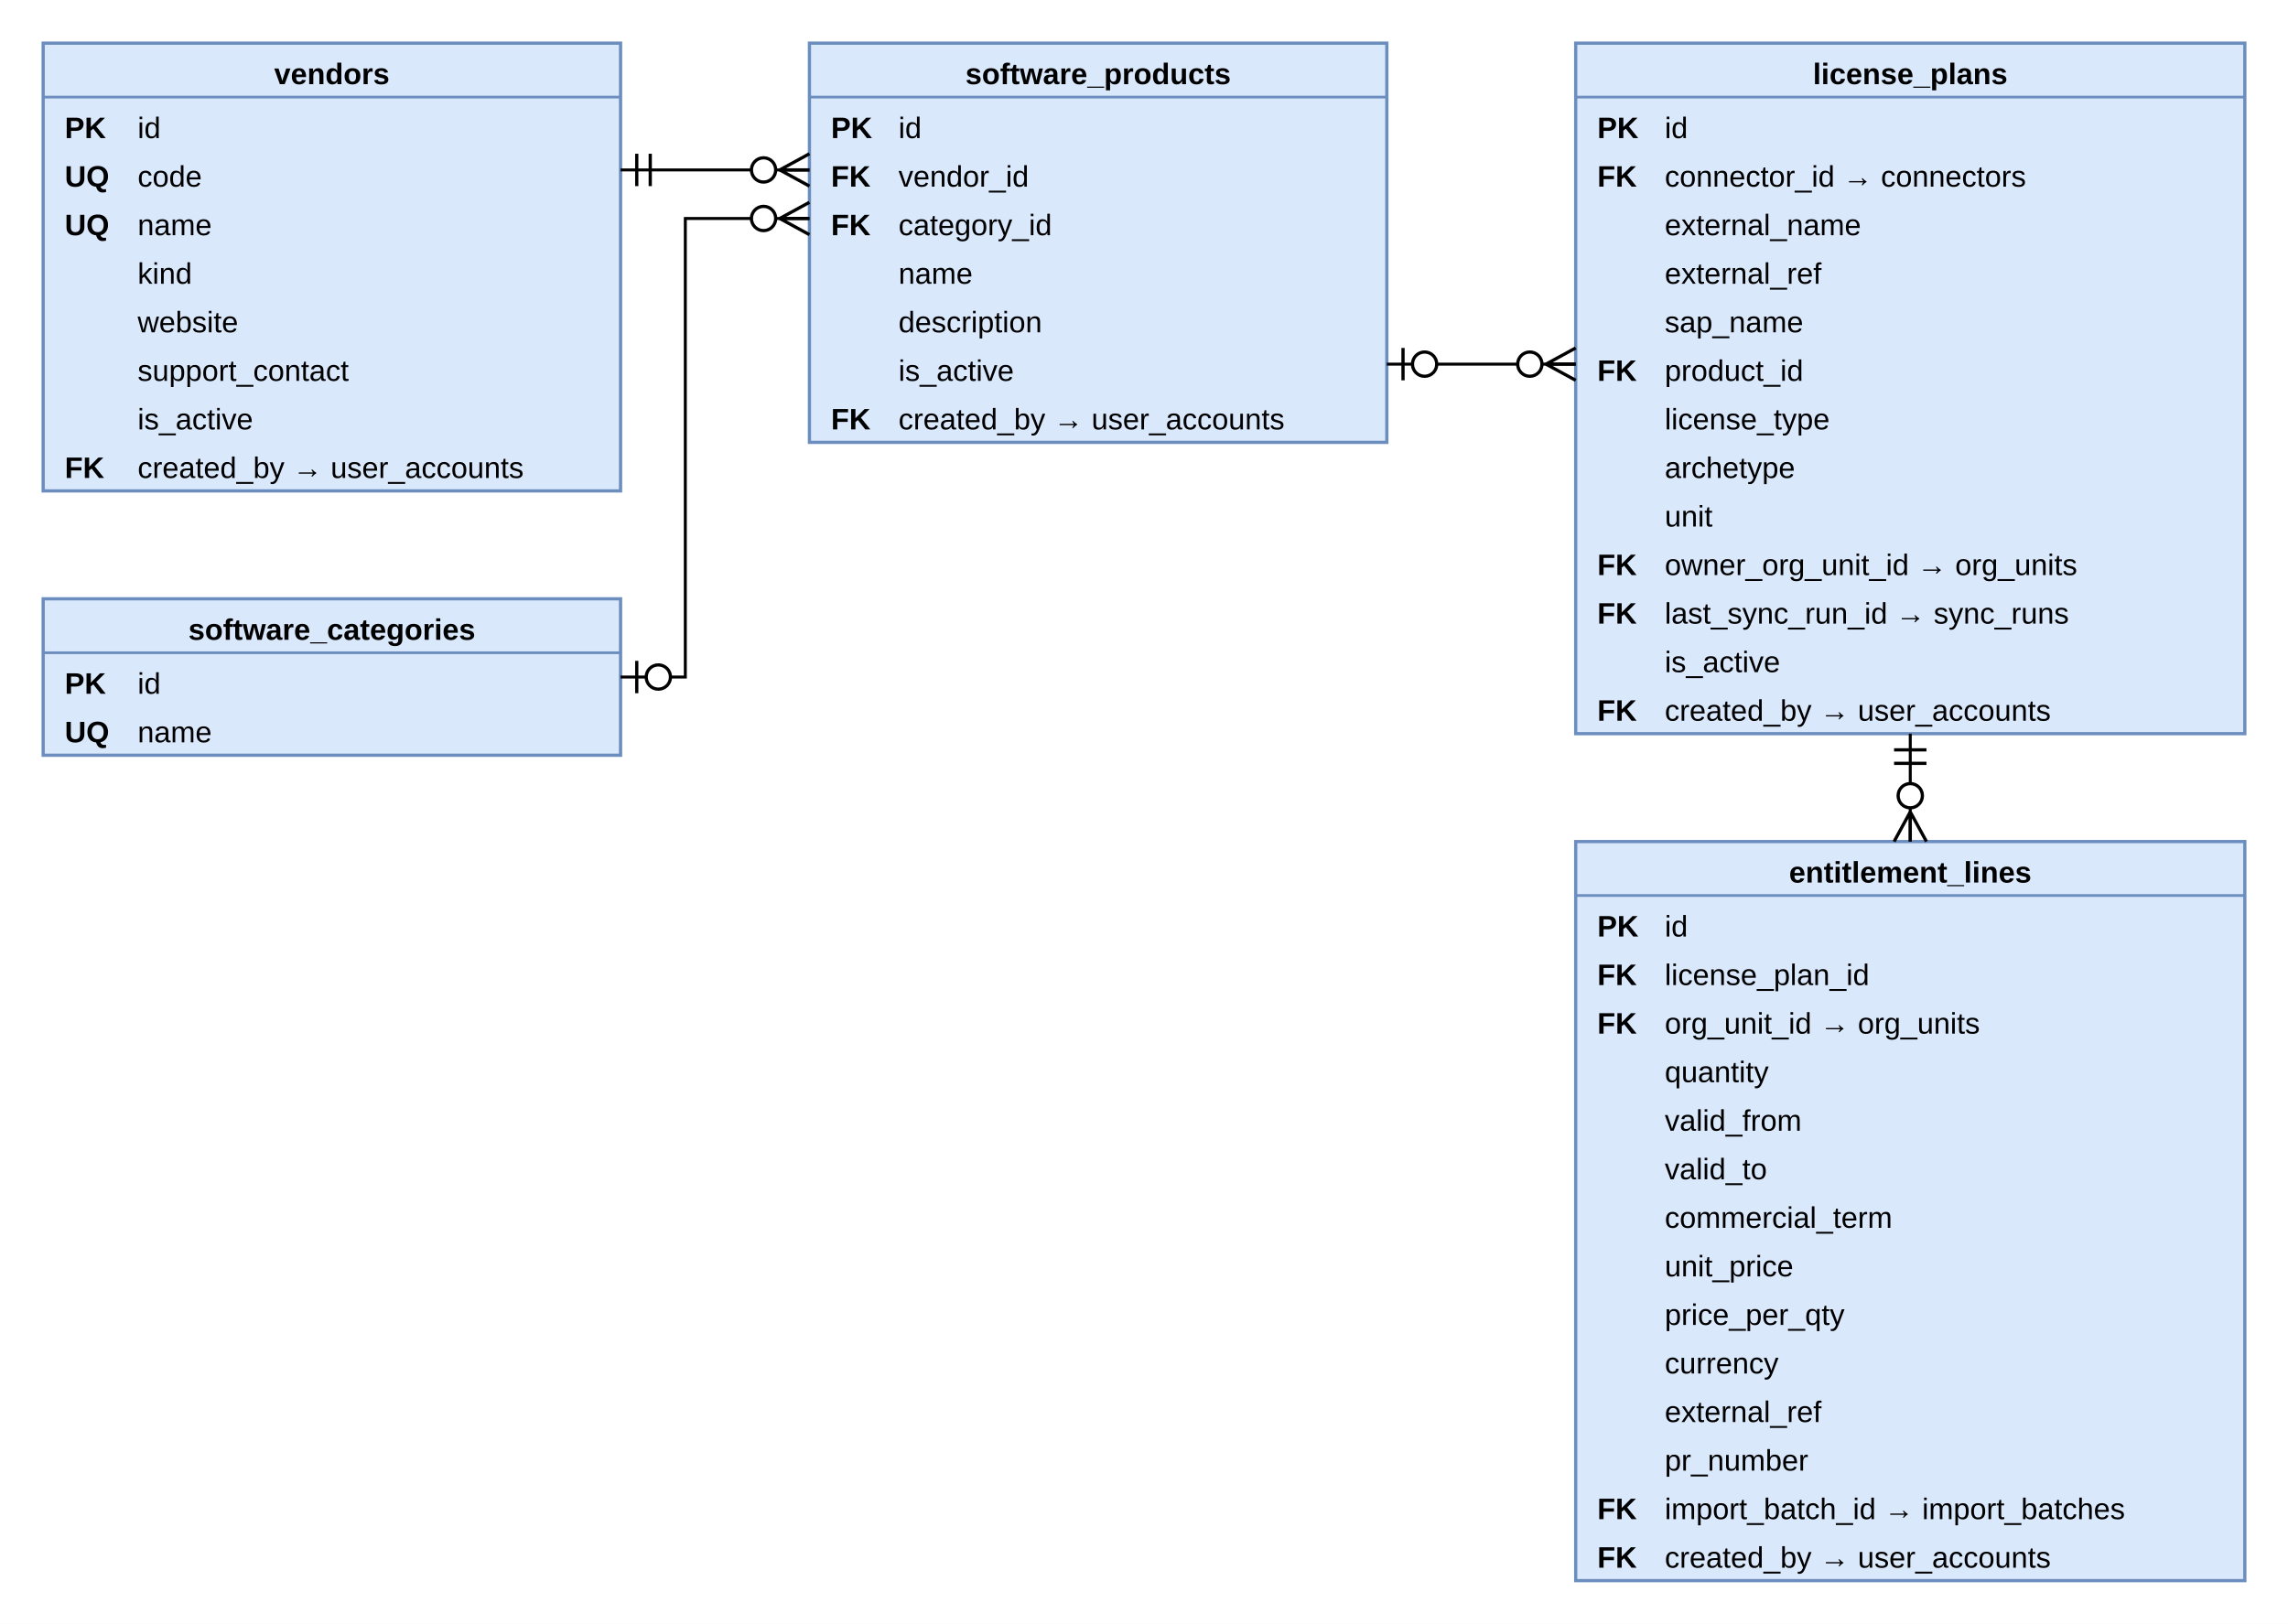
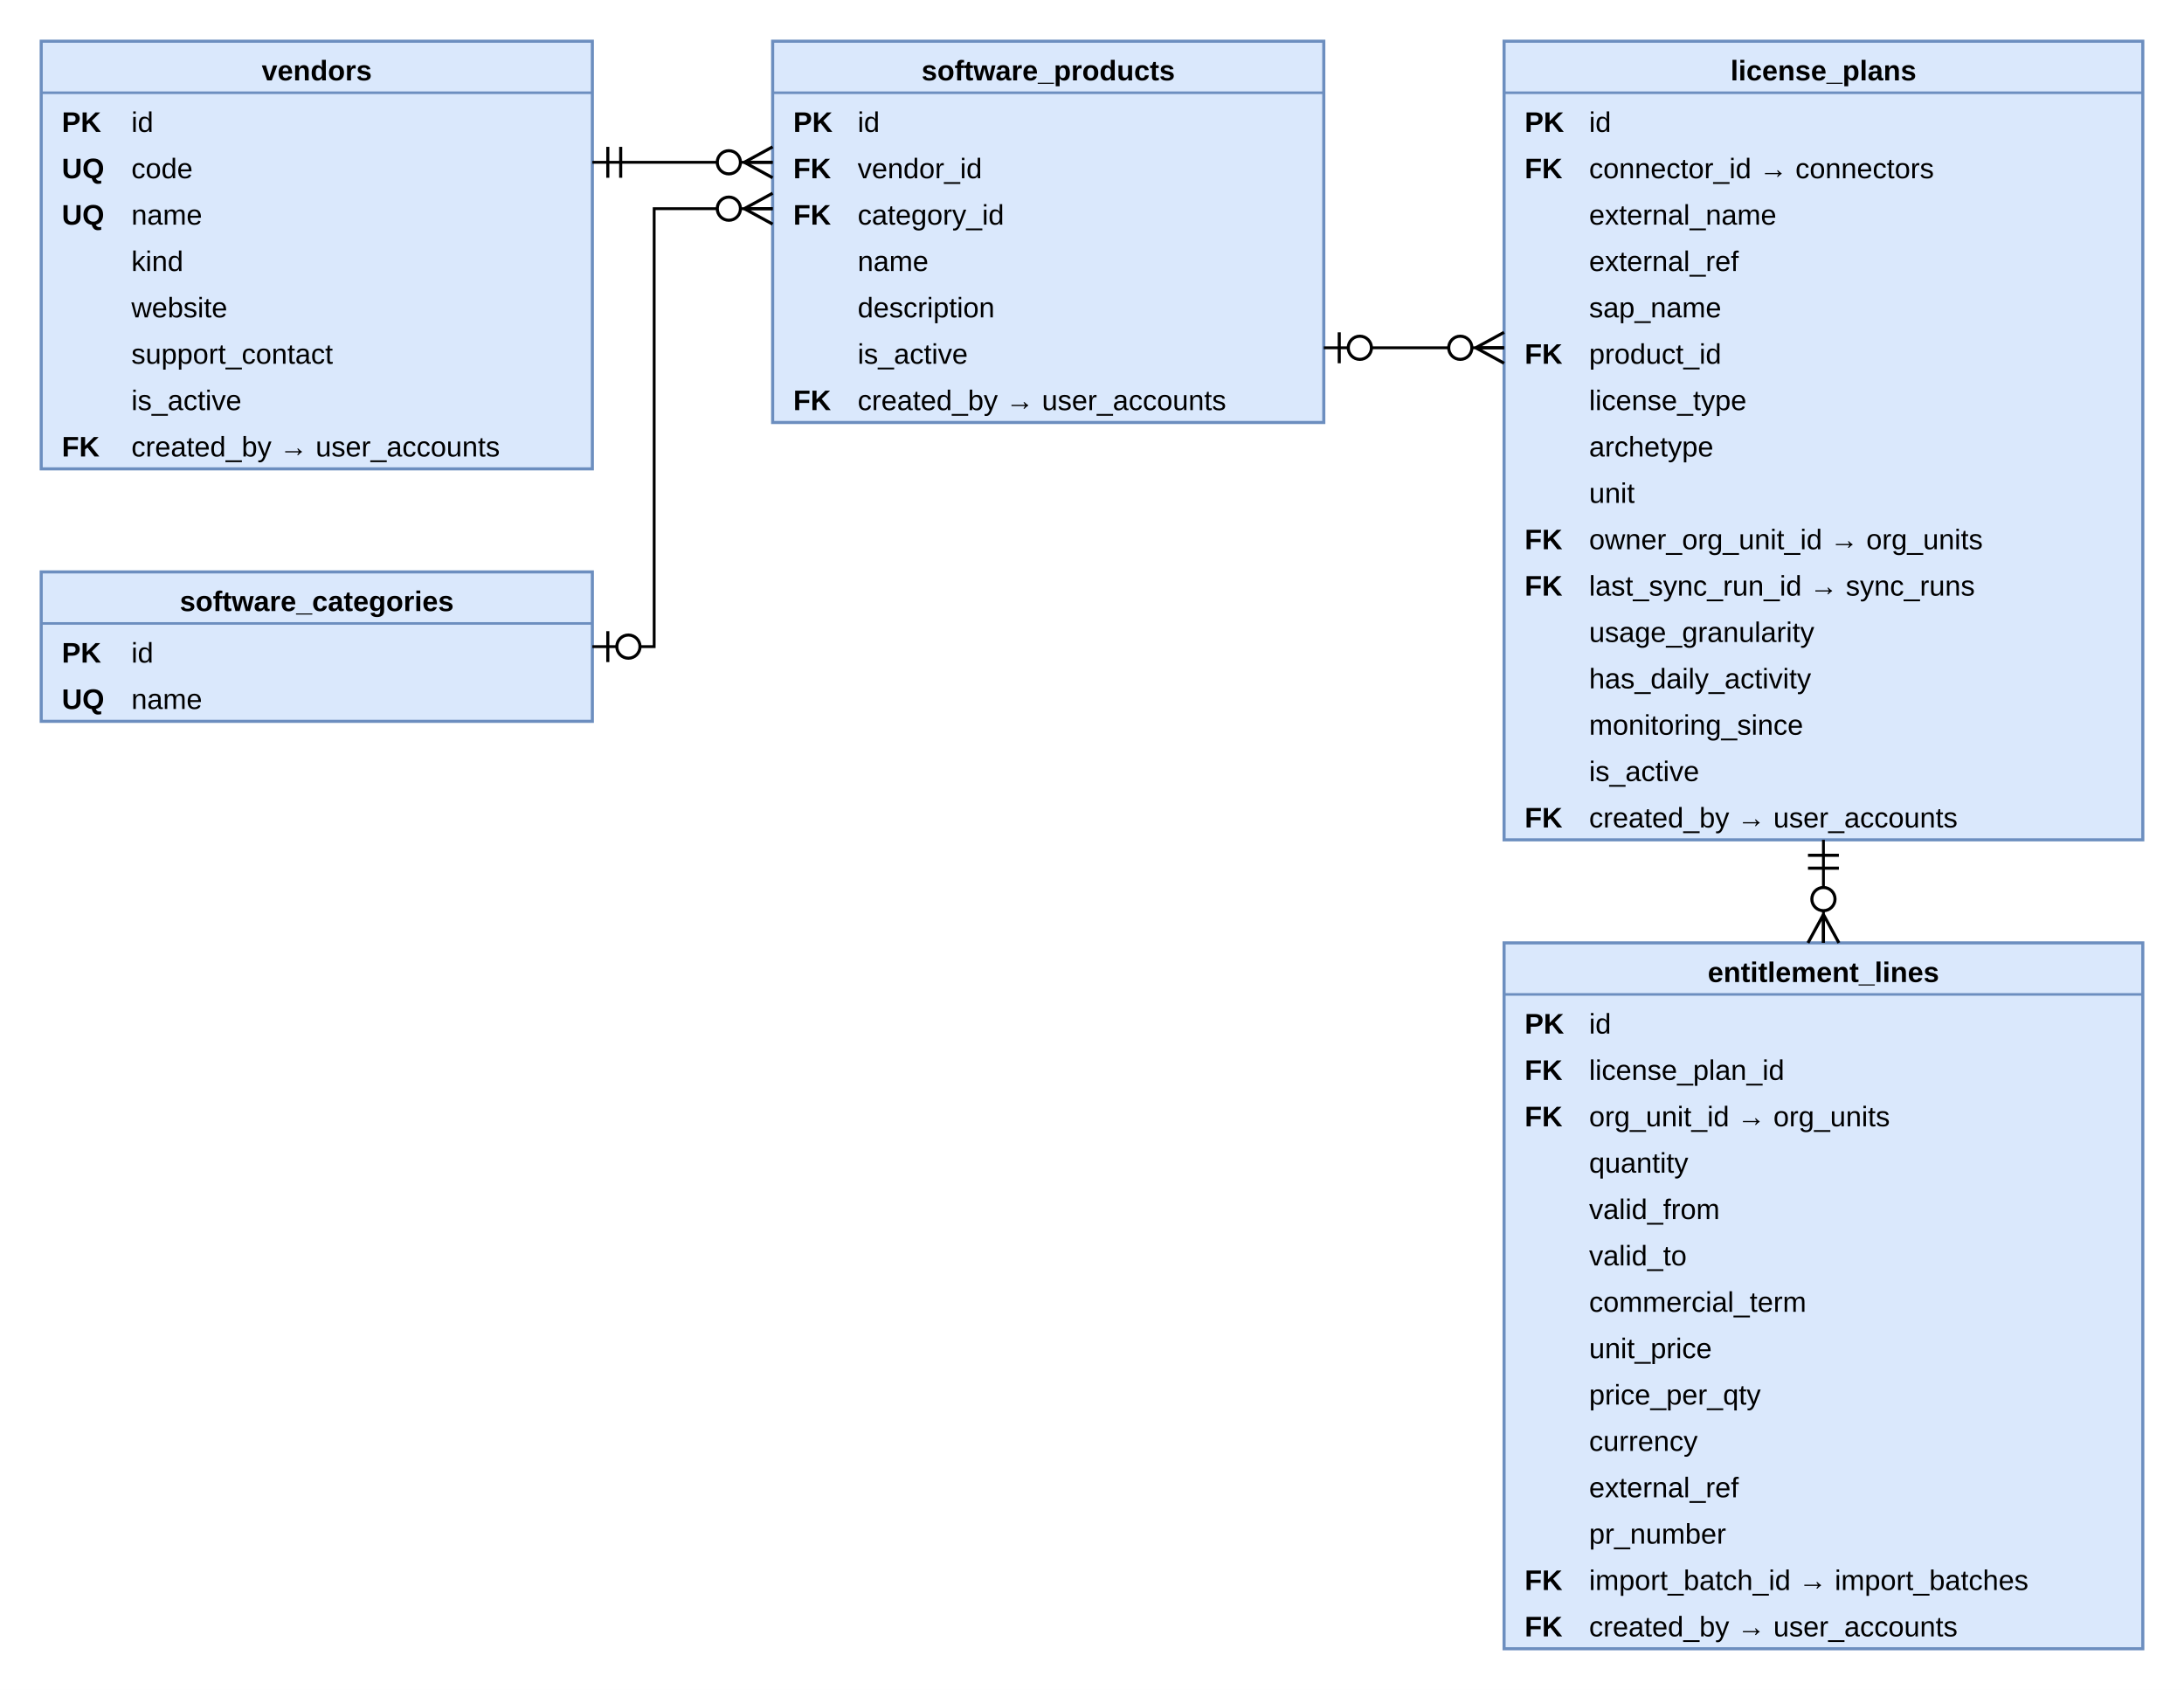
- <svg xmlns="http://www.w3.org/2000/svg" width="848" height="602" viewBox="0 0 848 602" font-family="Liberation Sans, Arial, Helvetica, sans-serif">
+ <svg xmlns="http://www.w3.org/2000/svg" width="848" height="656" viewBox="0 0 848 656" font-family="Liberation Sans, Arial, Helvetica, sans-serif">
  <rect width="100%" height="100%" fill="#ffffff" />
  <g transform="translate(-4.0,-4.0)">
    <rect x="20" y="20" width="214.0" height="166" fill="#DAE8FC" stroke="#6C8EBF" stroke-width="1.2" />
    <text x="127.0" y="35.2" font-size="11" fill="#000000" text-anchor="middle" font-weight="bold" xml:space="preserve">vendors</text>
    <line x1="20" y1="40" x2="234.0" y2="40" stroke="#6C8EBF" stroke-width="1" />
    <text x="28.0" y="55.2" font-size="11" fill="#000000" text-anchor="start" font-weight="bold" xml:space="preserve">PK</text>
    <text x="55.0" y="55.2" font-size="11" fill="#000000" text-anchor="start" xml:space="preserve">id</text>
    <text x="28.0" y="73.2" font-size="11" fill="#000000" text-anchor="start" font-weight="bold" xml:space="preserve">UQ</text>
    <text x="55.0" y="73.2" font-size="11" fill="#000000" text-anchor="start" xml:space="preserve">code</text>
    <text x="28.0" y="91.2" font-size="11" fill="#000000" text-anchor="start" font-weight="bold" xml:space="preserve">UQ</text>
    <text x="55.0" y="91.2" font-size="11" fill="#000000" text-anchor="start" xml:space="preserve">name</text>
    <text x="55.0" y="109.2" font-size="11" fill="#000000" text-anchor="start" xml:space="preserve">kind</text>
    <text x="55.0" y="127.2" font-size="11" fill="#000000" text-anchor="start" xml:space="preserve">website</text>
    <text x="55.0" y="145.2" font-size="11" fill="#000000" text-anchor="start" xml:space="preserve">support_contact</text>
    <text x="55.0" y="163.2" font-size="11" fill="#000000" text-anchor="start" xml:space="preserve">is_active</text>
    <text x="28.0" y="181.2" font-size="11" fill="#000000" text-anchor="start" font-weight="bold" xml:space="preserve">FK</text>
    <text x="55.0" y="181.2" font-size="11" fill="#000000" text-anchor="start" xml:space="preserve">created_by → user_accounts</text>
    <rect x="20" y="226" width="214.0" height="58" fill="#DAE8FC" stroke="#6C8EBF" stroke-width="1.2" />
    <text x="127.0" y="241.2" font-size="11" fill="#000000" text-anchor="middle" font-weight="bold" xml:space="preserve">software_categories</text>
    <line x1="20" y1="246" x2="234.0" y2="246" stroke="#6C8EBF" stroke-width="1" />
    <text x="28.0" y="261.2" font-size="11" fill="#000000" text-anchor="start" font-weight="bold" xml:space="preserve">PK</text>
    <text x="55.0" y="261.2" font-size="11" fill="#000000" text-anchor="start" xml:space="preserve">id</text>
    <text x="28.0" y="279.2" font-size="11" fill="#000000" text-anchor="start" font-weight="bold" xml:space="preserve">UQ</text>
    <text x="55.0" y="279.2" font-size="11" fill="#000000" text-anchor="start" xml:space="preserve">name</text>
    <rect x="304.0" y="20" width="214.0" height="148" fill="#DAE8FC" stroke="#6C8EBF" stroke-width="1.2" />
    <text x="411.0" y="35.2" font-size="11" fill="#000000" text-anchor="middle" font-weight="bold" xml:space="preserve">software_products</text>
    <line x1="304.0" y1="40" x2="518.0" y2="40" stroke="#6C8EBF" stroke-width="1" />
    <text x="312.0" y="55.2" font-size="11" fill="#000000" text-anchor="start" font-weight="bold" xml:space="preserve">PK</text>
    <text x="337.0" y="55.2" font-size="11" fill="#000000" text-anchor="start" xml:space="preserve">id</text>
    <text x="312.0" y="73.2" font-size="11" fill="#000000" text-anchor="start" font-weight="bold" xml:space="preserve">FK</text>
    <text x="337.0" y="73.2" font-size="11" fill="#000000" text-anchor="start" xml:space="preserve">vendor_id</text>
    <text x="312.0" y="91.2" font-size="11" fill="#000000" text-anchor="start" font-weight="bold" xml:space="preserve">FK</text>
    <text x="337.0" y="91.2" font-size="11" fill="#000000" text-anchor="start" xml:space="preserve">category_id</text>
    <text x="337.0" y="109.2" font-size="11" fill="#000000" text-anchor="start" xml:space="preserve">name</text>
    <text x="337.0" y="127.2" font-size="11" fill="#000000" text-anchor="start" xml:space="preserve">description</text>
    <text x="337.0" y="145.2" font-size="11" fill="#000000" text-anchor="start" xml:space="preserve">is_active</text>
    <text x="312.0" y="163.2" font-size="11" fill="#000000" text-anchor="start" font-weight="bold" xml:space="preserve">FK</text>
    <text x="337.0" y="163.2" font-size="11" fill="#000000" text-anchor="start" xml:space="preserve">created_by → user_accounts</text>
-     <rect x="588.0" y="20" width="248.0" height="256" fill="#DAE8FC" stroke="#6C8EBF" stroke-width="1.2" />
+     <rect x="588.0" y="20" width="248.0" height="310" fill="#DAE8FC" stroke="#6C8EBF" stroke-width="1.2" />
    <text x="712.0" y="35.2" font-size="11" fill="#000000" text-anchor="middle" font-weight="bold" xml:space="preserve">license_plans</text>
    <line x1="588.0" y1="40" x2="836.0" y2="40" stroke="#6C8EBF" stroke-width="1" />
    <text x="596.0" y="55.2" font-size="11" fill="#000000" text-anchor="start" font-weight="bold" xml:space="preserve">PK</text>
    <text x="621.0" y="55.2" font-size="11" fill="#000000" text-anchor="start" xml:space="preserve">id</text>
    <text x="596.0" y="73.2" font-size="11" fill="#000000" text-anchor="start" font-weight="bold" xml:space="preserve">FK</text>
    <text x="621.0" y="73.2" font-size="11" fill="#000000" text-anchor="start" xml:space="preserve">connector_id → connectors</text>
    <text x="621.0" y="91.2" font-size="11" fill="#000000" text-anchor="start" xml:space="preserve">external_name</text>
    <text x="621.0" y="109.2" font-size="11" fill="#000000" text-anchor="start" xml:space="preserve">external_ref</text>
    <text x="621.0" y="127.2" font-size="11" fill="#000000" text-anchor="start" xml:space="preserve">sap_name</text>
    <text x="596.0" y="145.2" font-size="11" fill="#000000" text-anchor="start" font-weight="bold" xml:space="preserve">FK</text>
    <text x="621.0" y="145.2" font-size="11" fill="#000000" text-anchor="start" xml:space="preserve">product_id</text>
    <text x="621.0" y="163.2" font-size="11" fill="#000000" text-anchor="start" xml:space="preserve">license_type</text>
    <text x="621.0" y="181.2" font-size="11" fill="#000000" text-anchor="start" xml:space="preserve">archetype</text>
    <text x="621.0" y="199.2" font-size="11" fill="#000000" text-anchor="start" xml:space="preserve">unit</text>
    <text x="596.0" y="217.2" font-size="11" fill="#000000" text-anchor="start" font-weight="bold" xml:space="preserve">FK</text>
    <text x="621.0" y="217.2" font-size="11" fill="#000000" text-anchor="start" xml:space="preserve">owner_org_unit_id → org_units</text>
    <text x="596.0" y="235.2" font-size="11" fill="#000000" text-anchor="start" font-weight="bold" xml:space="preserve">FK</text>
    <text x="621.0" y="235.2" font-size="11" fill="#000000" text-anchor="start" xml:space="preserve">last_sync_run_id → sync_runs</text>
-     <text x="621.0" y="253.2" font-size="11" fill="#000000" text-anchor="start" xml:space="preserve">is_active</text>
-     <text x="596.0" y="271.2" font-size="11" fill="#000000" text-anchor="start" font-weight="bold" xml:space="preserve">FK</text>
-     <text x="621.0" y="271.2" font-size="11" fill="#000000" text-anchor="start" xml:space="preserve">created_by → user_accounts</text>
-     <rect x="588.0" y="316" width="248.0" height="274" fill="#DAE8FC" stroke="#6C8EBF" stroke-width="1.2" />
-     <text x="712.0" y="331.2" font-size="11" fill="#000000" text-anchor="middle" font-weight="bold" xml:space="preserve">entitlement_lines</text>
-     <line x1="588.0" y1="336" x2="836.0" y2="336" stroke="#6C8EBF" stroke-width="1" />
-     <text x="596.0" y="351.2" font-size="11" fill="#000000" text-anchor="start" font-weight="bold" xml:space="preserve">PK</text>
-     <text x="621.0" y="351.2" font-size="11" fill="#000000" text-anchor="start" xml:space="preserve">id</text>
-     <text x="596.0" y="369.2" font-size="11" fill="#000000" text-anchor="start" font-weight="bold" xml:space="preserve">FK</text>
-     <text x="621.0" y="369.2" font-size="11" fill="#000000" text-anchor="start" xml:space="preserve">license_plan_id</text>
-     <text x="596.0" y="387.2" font-size="11" fill="#000000" text-anchor="start" font-weight="bold" xml:space="preserve">FK</text>
-     <text x="621.0" y="387.2" font-size="11" fill="#000000" text-anchor="start" xml:space="preserve">org_unit_id → org_units</text>
-     <text x="621.0" y="405.2" font-size="11" fill="#000000" text-anchor="start" xml:space="preserve">quantity</text>
-     <text x="621.0" y="423.2" font-size="11" fill="#000000" text-anchor="start" xml:space="preserve">valid_from</text>
-     <text x="621.0" y="441.2" font-size="11" fill="#000000" text-anchor="start" xml:space="preserve">valid_to</text>
-     <text x="621.0" y="459.2" font-size="11" fill="#000000" text-anchor="start" xml:space="preserve">commercial_term</text>
-     <text x="621.0" y="477.2" font-size="11" fill="#000000" text-anchor="start" xml:space="preserve">unit_price</text>
-     <text x="621.0" y="495.2" font-size="11" fill="#000000" text-anchor="start" xml:space="preserve">price_per_qty</text>
-     <text x="621.0" y="513.2" font-size="11" fill="#000000" text-anchor="start" xml:space="preserve">currency</text>
-     <text x="621.0" y="531.2" font-size="11" fill="#000000" text-anchor="start" xml:space="preserve">external_ref</text>
-     <text x="621.0" y="549.2" font-size="11" fill="#000000" text-anchor="start" xml:space="preserve">pr_number</text>
-     <text x="596.0" y="567.2" font-size="11" fill="#000000" text-anchor="start" font-weight="bold" xml:space="preserve">FK</text>
-     <text x="621.0" y="567.2" font-size="11" fill="#000000" text-anchor="start" xml:space="preserve">import_batch_id → import_batches</text>
-     <text x="596.0" y="585.2" font-size="11" fill="#000000" text-anchor="start" font-weight="bold" xml:space="preserve">FK</text>
-     <text x="621.0" y="585.2" font-size="11" fill="#000000" text-anchor="start" xml:space="preserve">created_by → user_accounts</text>
+     <text x="621.0" y="253.2" font-size="11" fill="#000000" text-anchor="start" xml:space="preserve">usage_granularity</text>
+     <text x="621.0" y="271.2" font-size="11" fill="#000000" text-anchor="start" xml:space="preserve">has_daily_activity</text>
+     <text x="621.0" y="289.2" font-size="11" fill="#000000" text-anchor="start" xml:space="preserve">monitoring_since</text>
+     <text x="621.0" y="307.2" font-size="11" fill="#000000" text-anchor="start" xml:space="preserve">is_active</text>
+     <text x="596.0" y="325.2" font-size="11" fill="#000000" text-anchor="start" font-weight="bold" xml:space="preserve">FK</text>
+     <text x="621.0" y="325.2" font-size="11" fill="#000000" text-anchor="start" xml:space="preserve">created_by → user_accounts</text>
+     <rect x="588.0" y="370" width="248.0" height="274" fill="#DAE8FC" stroke="#6C8EBF" stroke-width="1.2" />
+     <text x="712.0" y="385.2" font-size="11" fill="#000000" text-anchor="middle" font-weight="bold" xml:space="preserve">entitlement_lines</text>
+     <line x1="588.0" y1="390" x2="836.0" y2="390" stroke="#6C8EBF" stroke-width="1" />
+     <text x="596.0" y="405.2" font-size="11" fill="#000000" text-anchor="start" font-weight="bold" xml:space="preserve">PK</text>
+     <text x="621.0" y="405.2" font-size="11" fill="#000000" text-anchor="start" xml:space="preserve">id</text>
+     <text x="596.0" y="423.2" font-size="11" fill="#000000" text-anchor="start" font-weight="bold" xml:space="preserve">FK</text>
+     <text x="621.0" y="423.2" font-size="11" fill="#000000" text-anchor="start" xml:space="preserve">license_plan_id</text>
+     <text x="596.0" y="441.2" font-size="11" fill="#000000" text-anchor="start" font-weight="bold" xml:space="preserve">FK</text>
+     <text x="621.0" y="441.2" font-size="11" fill="#000000" text-anchor="start" xml:space="preserve">org_unit_id → org_units</text>
+     <text x="621.0" y="459.2" font-size="11" fill="#000000" text-anchor="start" xml:space="preserve">quantity</text>
+     <text x="621.0" y="477.2" font-size="11" fill="#000000" text-anchor="start" xml:space="preserve">valid_from</text>
+     <text x="621.0" y="495.2" font-size="11" fill="#000000" text-anchor="start" xml:space="preserve">valid_to</text>
+     <text x="621.0" y="513.2" font-size="11" fill="#000000" text-anchor="start" xml:space="preserve">commercial_term</text>
+     <text x="621.0" y="531.2" font-size="11" fill="#000000" text-anchor="start" xml:space="preserve">unit_price</text>
+     <text x="621.0" y="549.2" font-size="11" fill="#000000" text-anchor="start" xml:space="preserve">price_per_qty</text>
+     <text x="621.0" y="567.2" font-size="11" fill="#000000" text-anchor="start" xml:space="preserve">currency</text>
+     <text x="621.0" y="585.2" font-size="11" fill="#000000" text-anchor="start" xml:space="preserve">external_ref</text>
+     <text x="621.0" y="603.2" font-size="11" fill="#000000" text-anchor="start" xml:space="preserve">pr_number</text>
+     <text x="596.0" y="621.2" font-size="11" fill="#000000" text-anchor="start" font-weight="bold" xml:space="preserve">FK</text>
+     <text x="621.0" y="621.2" font-size="11" fill="#000000" text-anchor="start" xml:space="preserve">import_batch_id → import_batches</text>
+     <text x="596.0" y="639.2" font-size="11" fill="#000000" text-anchor="start" font-weight="bold" xml:space="preserve">FK</text>
+     <text x="621.0" y="639.2" font-size="11" fill="#000000" text-anchor="start" xml:space="preserve">created_by → user_accounts</text>
    <path d="M234.0,67.0 L304.0,67.0" fill="none" stroke="#000000" stroke-width="1.1" />
    <path d="M293.0,67.0 L304.0,73.0 M293.0,67.0 L304.0,61.0 M293.0,67.0 L304.0,67.0" fill="none" stroke="#000000" stroke-width="1.2" />
    <circle cx="287.0" cy="67.0" r="4.5" fill="#fff" stroke="#000000" stroke-width="1.2" />
    <path d="M240.0,61.0 L240.0,73.0" stroke="#000000" stroke-width="1.2" />
    <path d="M245.0,61.0 L245.0,73.0" stroke="#000000" stroke-width="1.2" />
    <path d="M234.0,255.0 L258.0,255.0 L258.0,85.0 L304.0,85.0" fill="none" stroke="#000000" stroke-width="1.1" />
    <path d="M293.0,85.0 L304.0,91.0 M293.0,85.0 L304.0,79.0 M293.0,85.0 L304.0,85.0" fill="none" stroke="#000000" stroke-width="1.2" />
    <circle cx="287.0" cy="85.0" r="4.5" fill="#fff" stroke="#000000" stroke-width="1.2" />
    <path d="M240.0,249.0 L240.0,261.0" stroke="#000000" stroke-width="1.2" />
    <circle cx="248.0" cy="255.0" r="4.5" fill="#fff" stroke="#000000" stroke-width="1.2" />
    <path d="M518.0,139.0 L588.0,139.0" fill="none" stroke="#000000" stroke-width="1.1" />
    <path d="M577.0,139.0 L588.0,145.0 M577.0,139.0 L588.0,133.0 M577.0,139.0 L588.0,139.0" fill="none" stroke="#000000" stroke-width="1.2" />
    <circle cx="571.0" cy="139.0" r="4.5" fill="#fff" stroke="#000000" stroke-width="1.2" />
    <path d="M524.0,133.0 L524.0,145.0" stroke="#000000" stroke-width="1.2" />
    <circle cx="532.0" cy="139.0" r="4.5" fill="#fff" stroke="#000000" stroke-width="1.2" />
-     <path d="M712.0,276.0 L712.0,316.0" fill="none" stroke="#000000" stroke-width="1.1" />
-     <path d="M712.0,305.0 L706.0,316.0 M712.0,305.0 L718.0,316.0 M712.0,305.0 L712.0,316.0" fill="none" stroke="#000000" stroke-width="1.2" />
-     <circle cx="712.0" cy="299.0" r="4.5" fill="#fff" stroke="#000000" stroke-width="1.2" />
-     <path d="M718.0,282.0 L706.0,282.0" stroke="#000000" stroke-width="1.2" />
-     <path d="M718.0,287.0 L706.0,287.0" stroke="#000000" stroke-width="1.2" />
+     <path d="M712.0,330.0 L712.0,370.0" fill="none" stroke="#000000" stroke-width="1.1" />
+     <path d="M712.0,359.0 L706.0,370.0 M712.0,359.0 L718.0,370.0 M712.0,359.0 L712.0,370.0" fill="none" stroke="#000000" stroke-width="1.2" />
+     <circle cx="712.0" cy="353.0" r="4.5" fill="#fff" stroke="#000000" stroke-width="1.2" />
+     <path d="M718.0,336.0 L706.0,336.0" stroke="#000000" stroke-width="1.2" />
+     <path d="M718.0,341.0 L706.0,341.0" stroke="#000000" stroke-width="1.2" />
  </g>
</svg>
